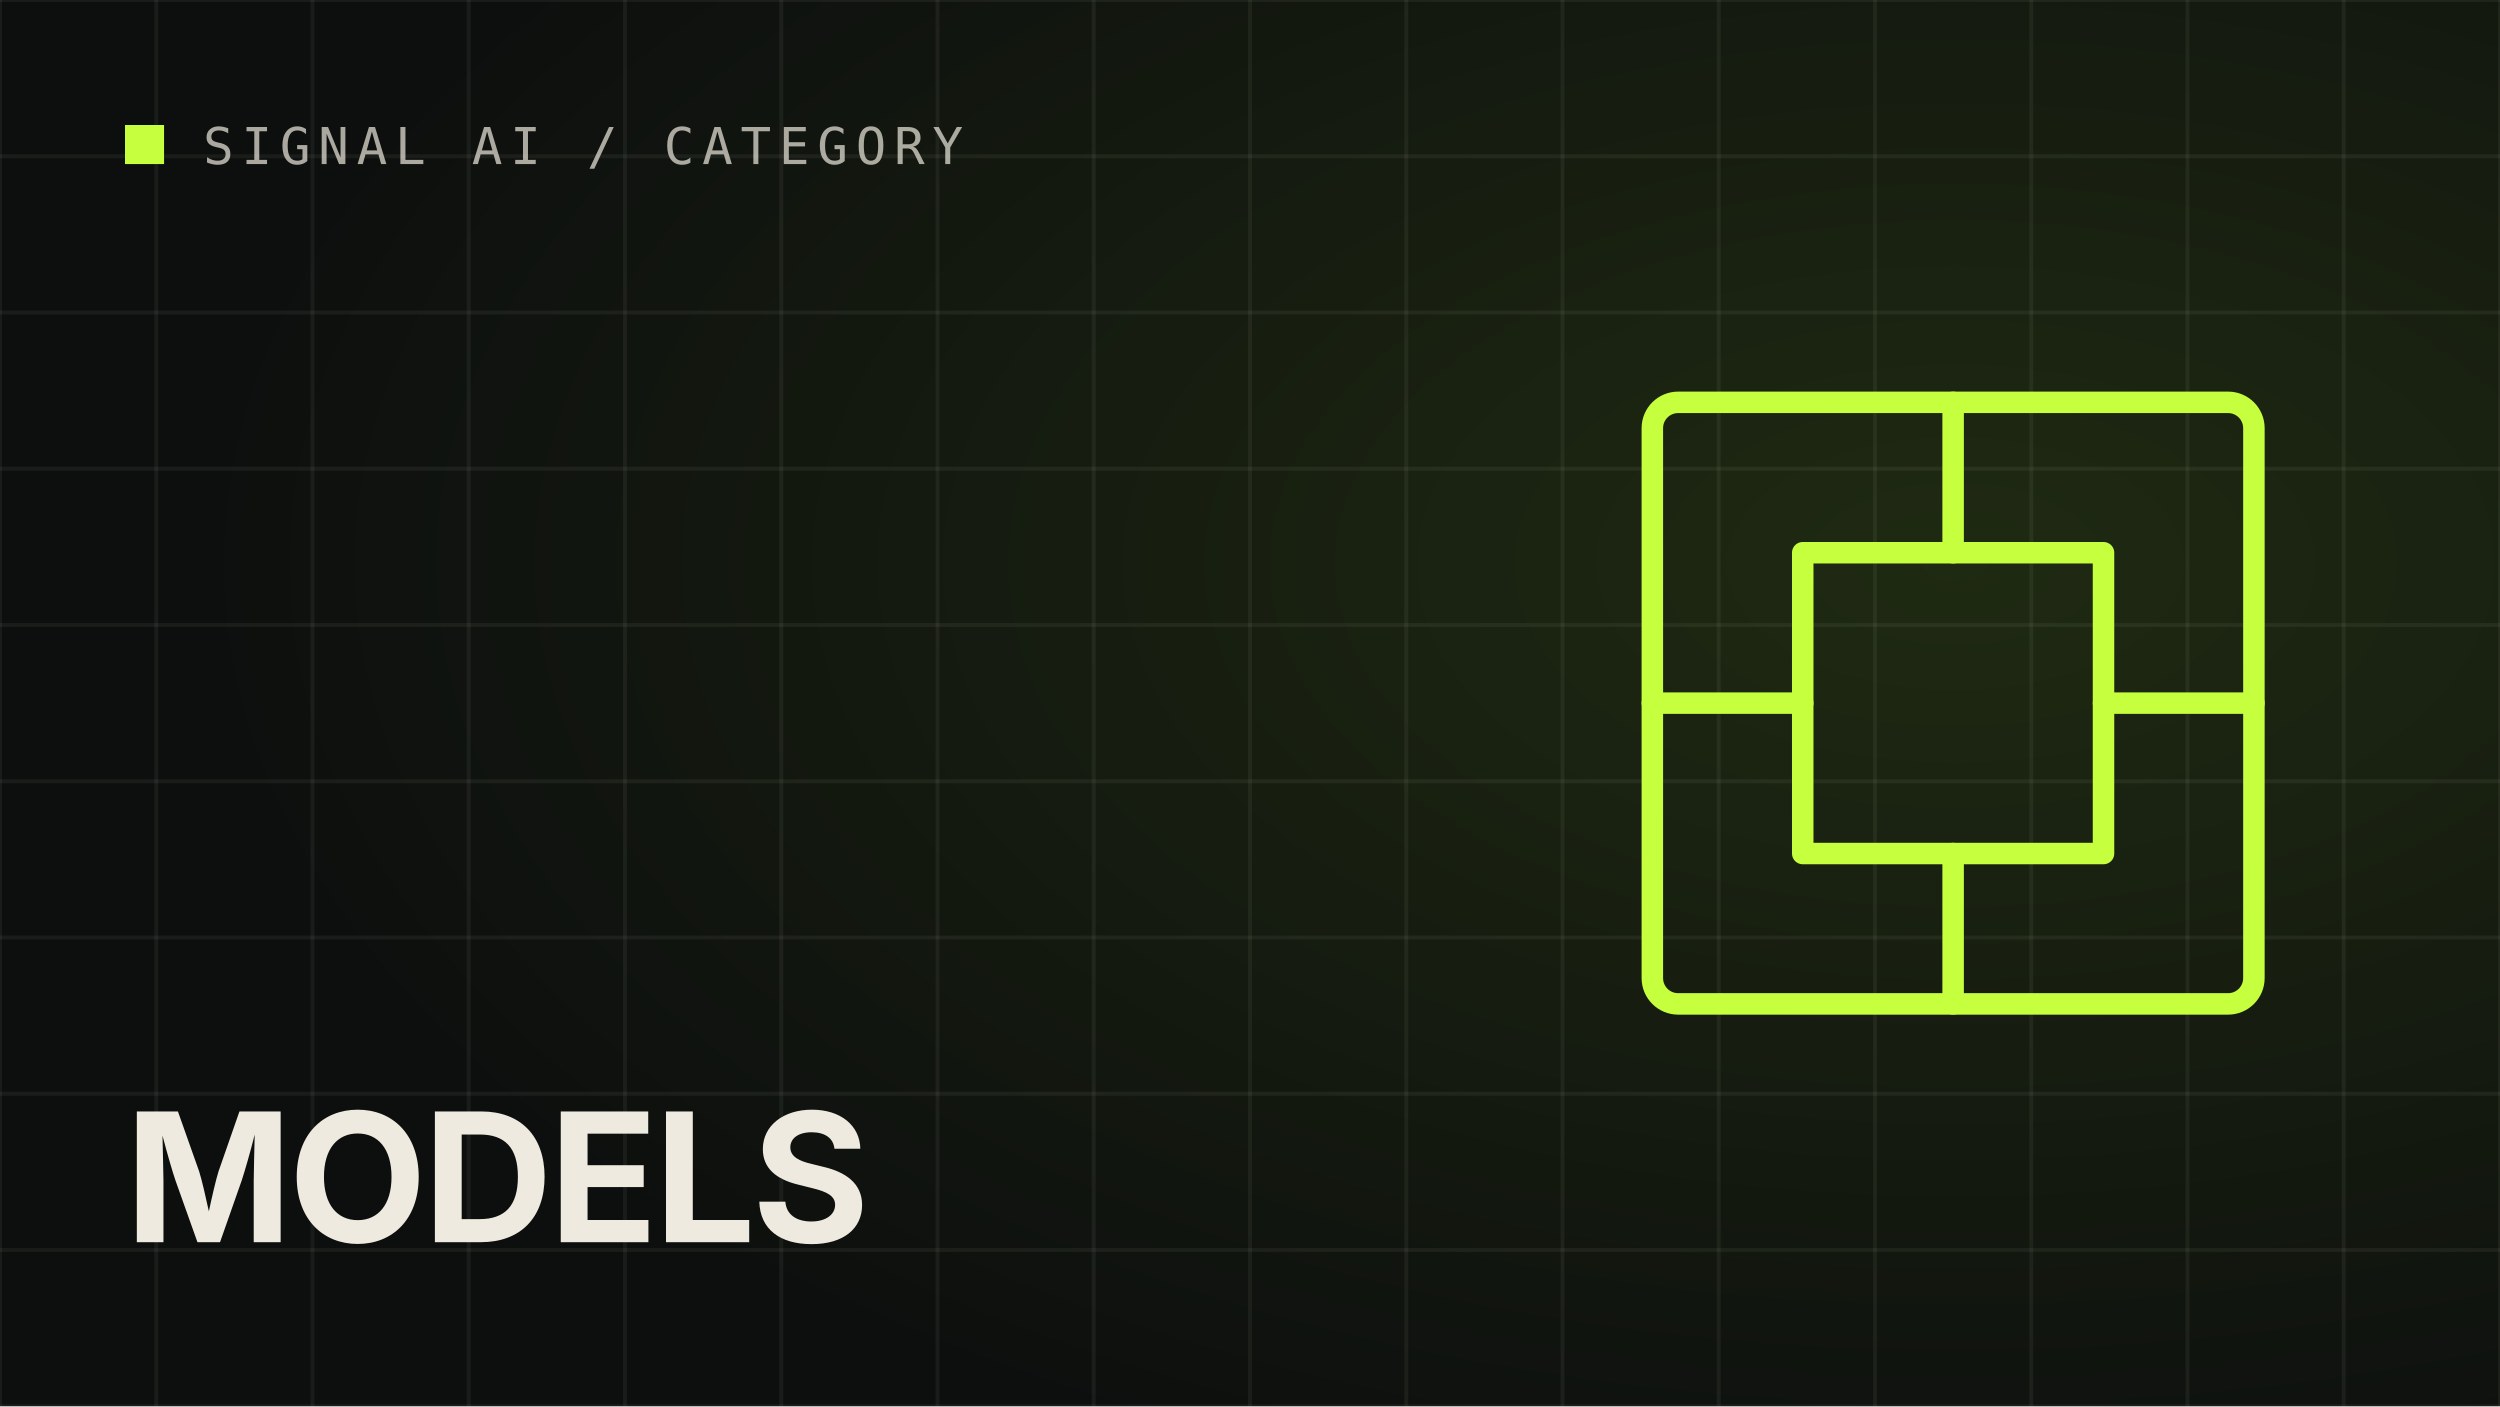
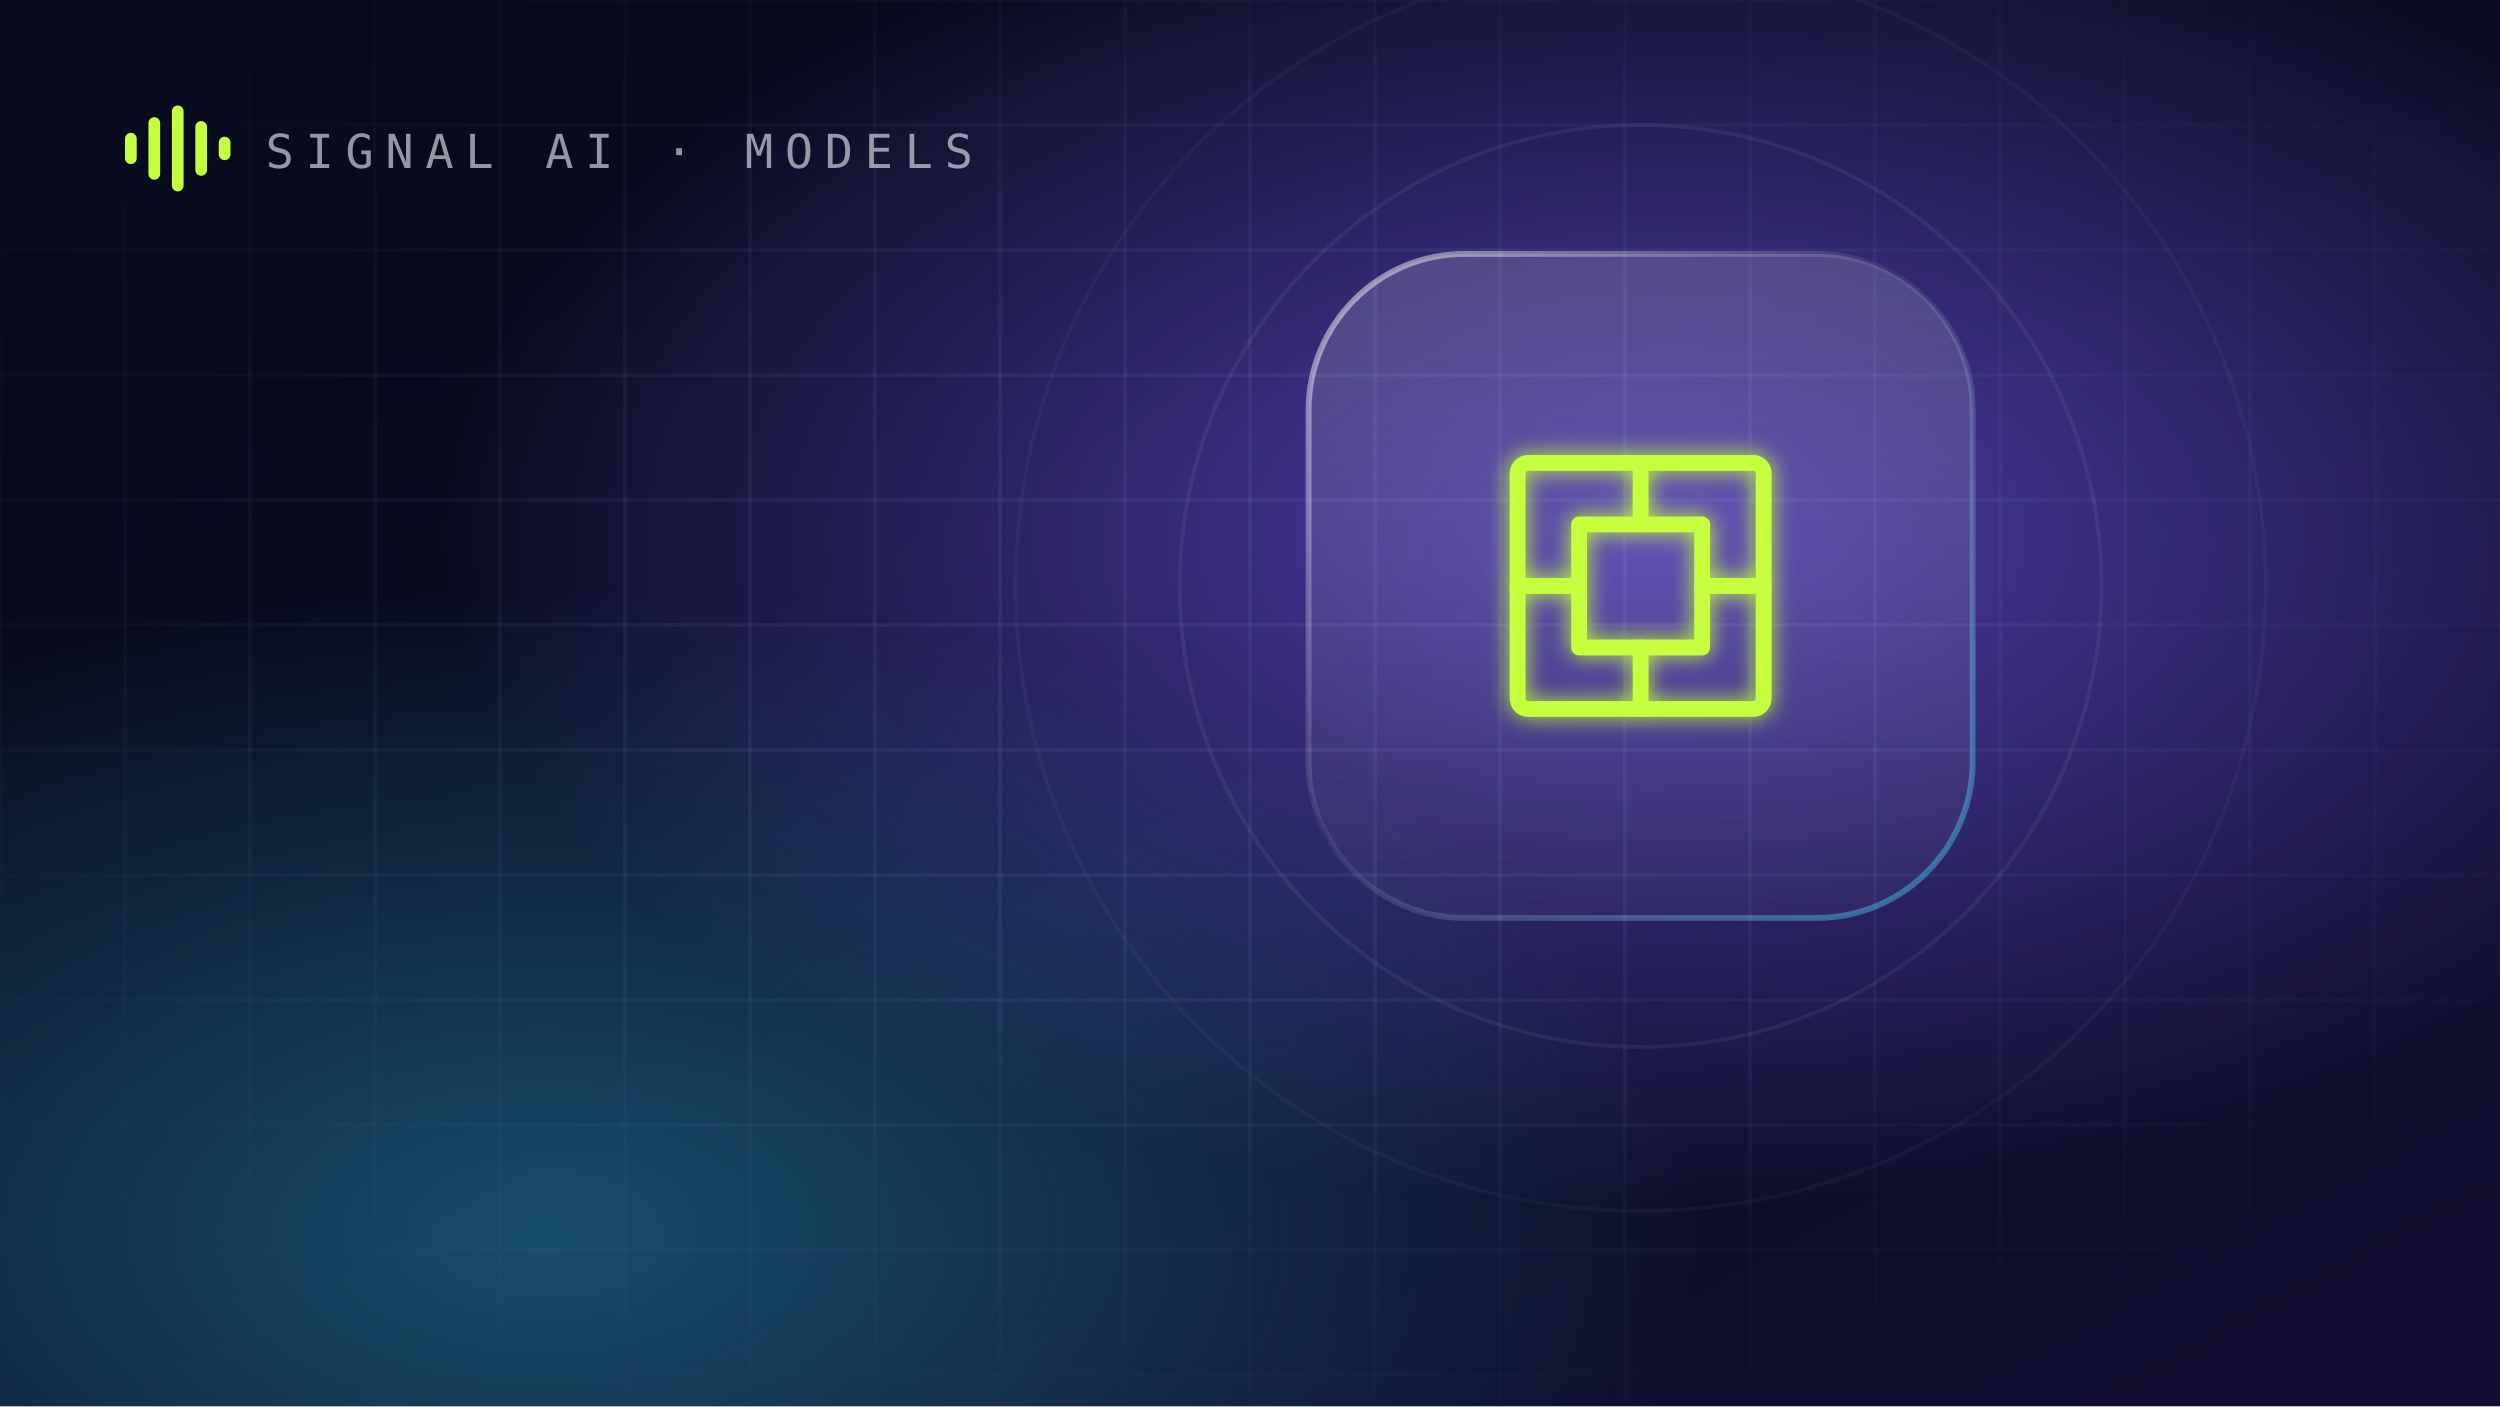
<svg xmlns="http://www.w3.org/2000/svg" viewBox="0 0 640 360" role="img" aria-label="MODELS category artwork">
  <defs>
-     <radialGradient id="g" cx="78%" cy="40%" r="70%">
-       <stop offset="0" stop-color="#1f2a12" />
-       <stop offset="1" stop-color="#0d0f0e" />
+     <linearGradient id="bg" x1="0" y1="0" x2="1" y2="1">
+       <stop offset="0" stop-color="#070a1c" />
+       <stop offset=".6" stop-color="#0b0e26" />
+       <stop offset="1" stop-color="#120e33" />
+     </linearGradient>
+     <radialGradient id="ga" cx="66%" cy="38%" r="48%">
+       <stop offset="0" stop-color="#7c5cff" stop-opacity=".62" />
+       <stop offset="1" stop-color="#7c5cff" stop-opacity="0" />
    </radialGradient>
+     <radialGradient id="gb" cx="22%" cy="88%" r="46%">
+       <stop offset="0" stop-color="#33d6ff" stop-opacity=".32" />
+       <stop offset="1" stop-color="#33d6ff" stop-opacity="0" />
+     </radialGradient>
+     <radialGradient id="fade" cx="50%" cy="45%" r="62%">
+       <stop offset=".35" stop-color="#fff" />
+       <stop offset="1" stop-color="#fff" stop-opacity="0" />
+     </radialGradient>
+     <mask id="m">
+       <rect width="640" height="360" fill="url(#fade)" />
+     </mask>
+     <linearGradient id="glass" x1="0" y1="0" x2="0" y2="1">
+       <stop offset="0" stop-color="#fff" stop-opacity=".16" />
+       <stop offset="1" stop-color="#fff" stop-opacity=".03" />
+     </linearGradient>
+     <linearGradient id="edge" x1="0" y1="0" x2="1" y2="1">
+       <stop offset="0" stop-color="#fff" stop-opacity=".55" />
+       <stop offset=".45" stop-color="#fff" stop-opacity=".05" />
+       <stop offset="1" stop-color="#33d6ff" stop-opacity=".45" />
+     </linearGradient>
+     <filter id="glow" x="-50%" y="-50%" width="200%" height="200%">
+       <feGaussianBlur stdDeviation="6" result="b" />
+       <feMerge>
+         <feMergeNode in="b" />
+         <feMergeNode in="SourceGraphic" />
+       </feMerge>
+     </filter>
  </defs>
-   <rect width="640" height="360" fill="url(#g)" />
-   <g stroke="#efeadf" stroke-opacity=".06" stroke-width="1">
+   <rect width="640" height="360" fill="url(#bg)" />
+   <rect width="640" height="360" fill="url(#ga)" />
+   <rect width="640" height="360" fill="url(#gb)" />
+   <g stroke="#b0beff" stroke-opacity=".07" stroke-width="1" mask="url(#m)">
    <path d="M0 0V360" />
-     <path d="M40 0V360" />
-     <path d="M80 0V360" />
-     <path d="M120 0V360" />
+     <path d="M32 0V360" />
+     <path d="M64 0V360" />
+     <path d="M96 0V360" />
+     <path d="M128 0V360" />
    <path d="M160 0V360" />
-     <path d="M200 0V360" />
-     <path d="M240 0V360" />
-     <path d="M280 0V360" />
+     <path d="M192 0V360" />
+     <path d="M224 0V360" />
+     <path d="M256 0V360" />
+     <path d="M288 0V360" />
    <path d="M320 0V360" />
-     <path d="M360 0V360" />
-     <path d="M400 0V360" />
-     <path d="M440 0V360" />
+     <path d="M352 0V360" />
+     <path d="M384 0V360" />
+     <path d="M416 0V360" />
+     <path d="M448 0V360" />
    <path d="M480 0V360" />
-     <path d="M520 0V360" />
-     <path d="M560 0V360" />
-     <path d="M600 0V360" />
+     <path d="M512 0V360" />
+     <path d="M544 0V360" />
+     <path d="M576 0V360" />
+     <path d="M608 0V360" />
    <path d="M640 0V360" />
    <path d="M0 0H640" />
-     <path d="M0 40H640" />
-     <path d="M0 80H640" />
-     <path d="M0 120H640" />
+     <path d="M0 32H640" />
+     <path d="M0 64H640" />
+     <path d="M0 96H640" />
+     <path d="M0 128H640" />
    <path d="M0 160H640" />
-     <path d="M0 200H640" />
-     <path d="M0 240H640" />
-     <path d="M0 280H640" />
+     <path d="M0 192H640" />
+     <path d="M0 224H640" />
+     <path d="M0 256H640" />
+     <path d="M0 288H640" />
    <path d="M0 320H640" />
-     <path d="M0 360H640" />
+     <path d="M0 352H640" />
  </g>
-   <g transform="translate(390 70) scale(1.1)" fill="none" stroke="#c6ff3d" stroke-width="5" stroke-linecap="round" stroke-linejoin="round">
+   <circle cx="420" cy="150" r="118" fill="none" stroke="#fff" stroke-opacity=".06" />
+   <circle cx="420" cy="150" r="160" fill="none" stroke="#fff" stroke-opacity=".035" />
+   <rect x="335" y="65" width="170" height="170" rx="40" fill="url(#glass)" stroke="url(#edge)" stroke-width="1.5" />
+   <g transform="translate(375 105) scale(.45)" fill="none" stroke="#c6ff3d" stroke-width="9" stroke-linecap="round" stroke-linejoin="round" filter="url(#glow)">
    <rect x="30" y="30" width="140" height="140" rx="6" />
    <rect x="65" y="65" width="70" height="70" />
    <path d="M30 100H65M135 100H170M100 30V65M100 135V170" />
  </g>
-   <rect x="32" y="32" width="10" height="10" fill="#c6ff3d" />
-   <text x="52" y="42" fill="#efeadf" fill-opacity=".7" font-family="ui-monospace,Menlo,monospace" font-size="13" letter-spacing="2">SIGNAL AI / CATEGORY</text>
-   <text x="32" y="318" fill="#efeadf" font-family="Space Grotesk,Inter,system-ui,sans-serif" font-weight="700" font-size="46" letter-spacing="-1">MODELS</text>
+   <g fill="#c6ff3d">
+     <rect x="32" y="34" width="3" height="8" rx="1.5" />
+     <rect x="38" y="30" width="3" height="16" rx="1.5" />
+     <rect x="44" y="27" width="3" height="22" rx="1.5" />
+     <rect x="50" y="31" width="3" height="14" rx="1.5" />
+     <rect x="56" y="35" width="3" height="6" rx="1.5" />
+   </g>
+   <text x="68" y="43" fill="#f2f4fb" fill-opacity=".6" font-family="ui-monospace,Menlo,monospace" font-size="12" letter-spacing="3">SIGNAL AI · MODELS</text>
</svg>
